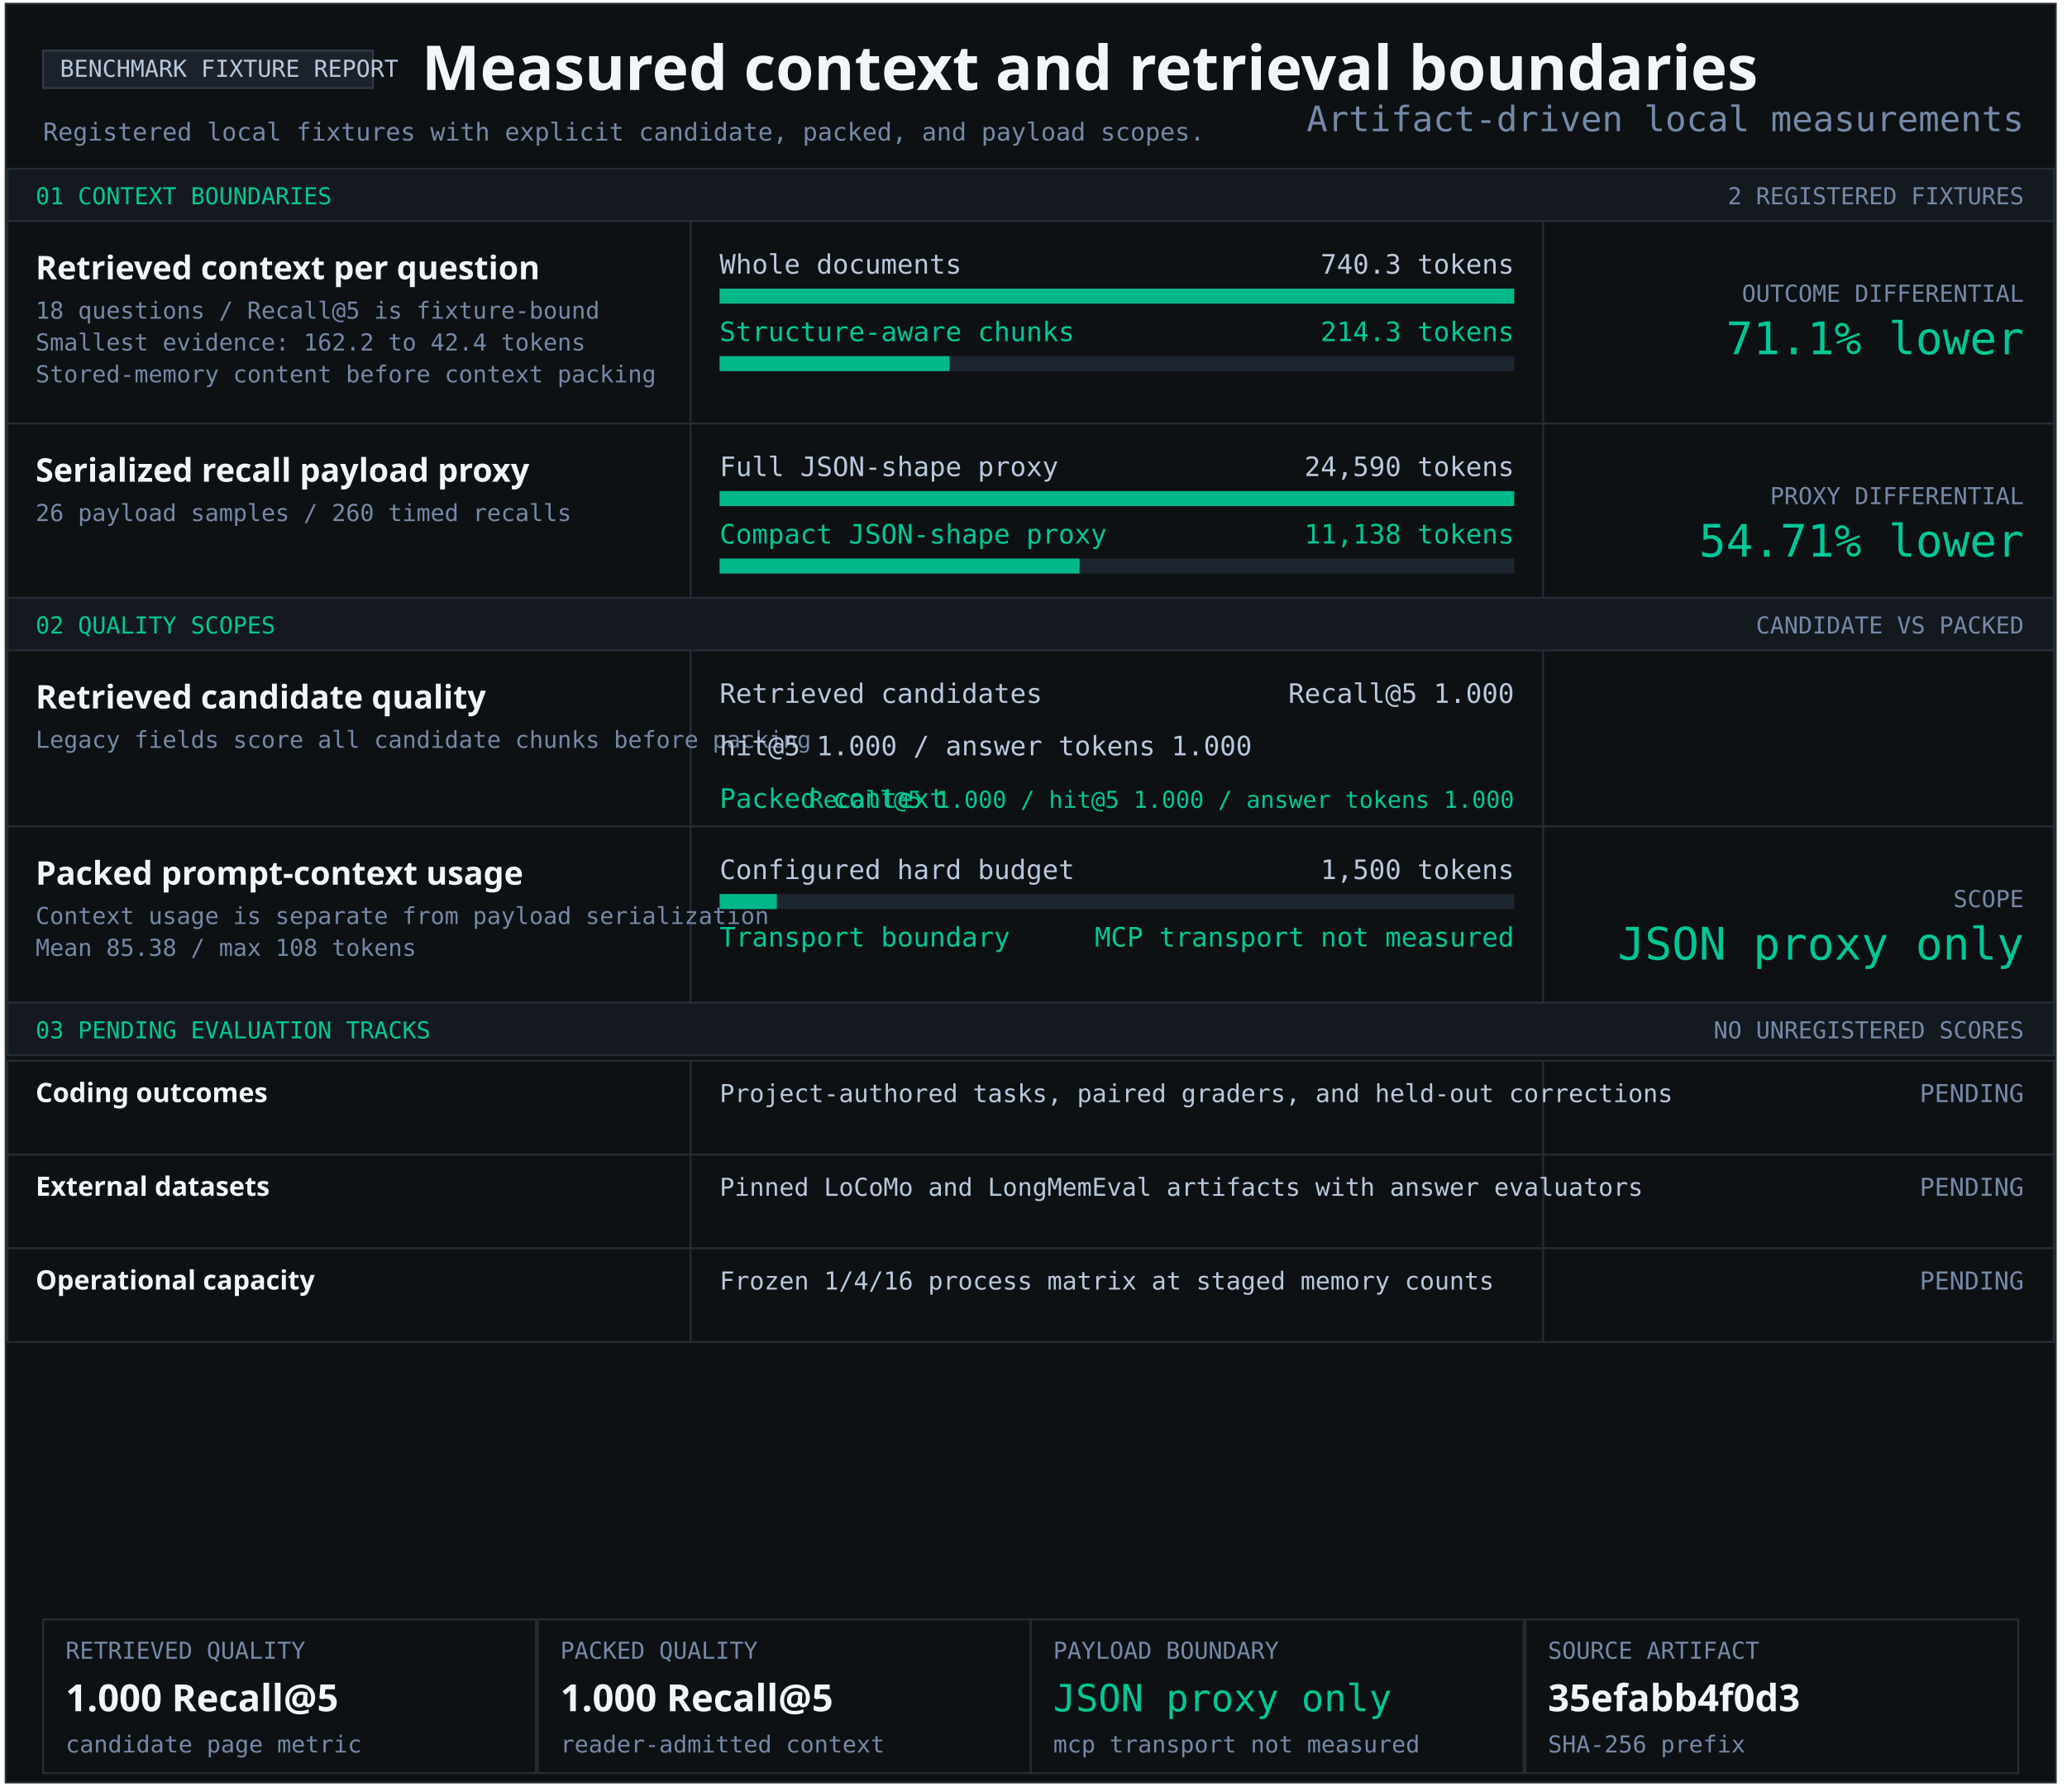
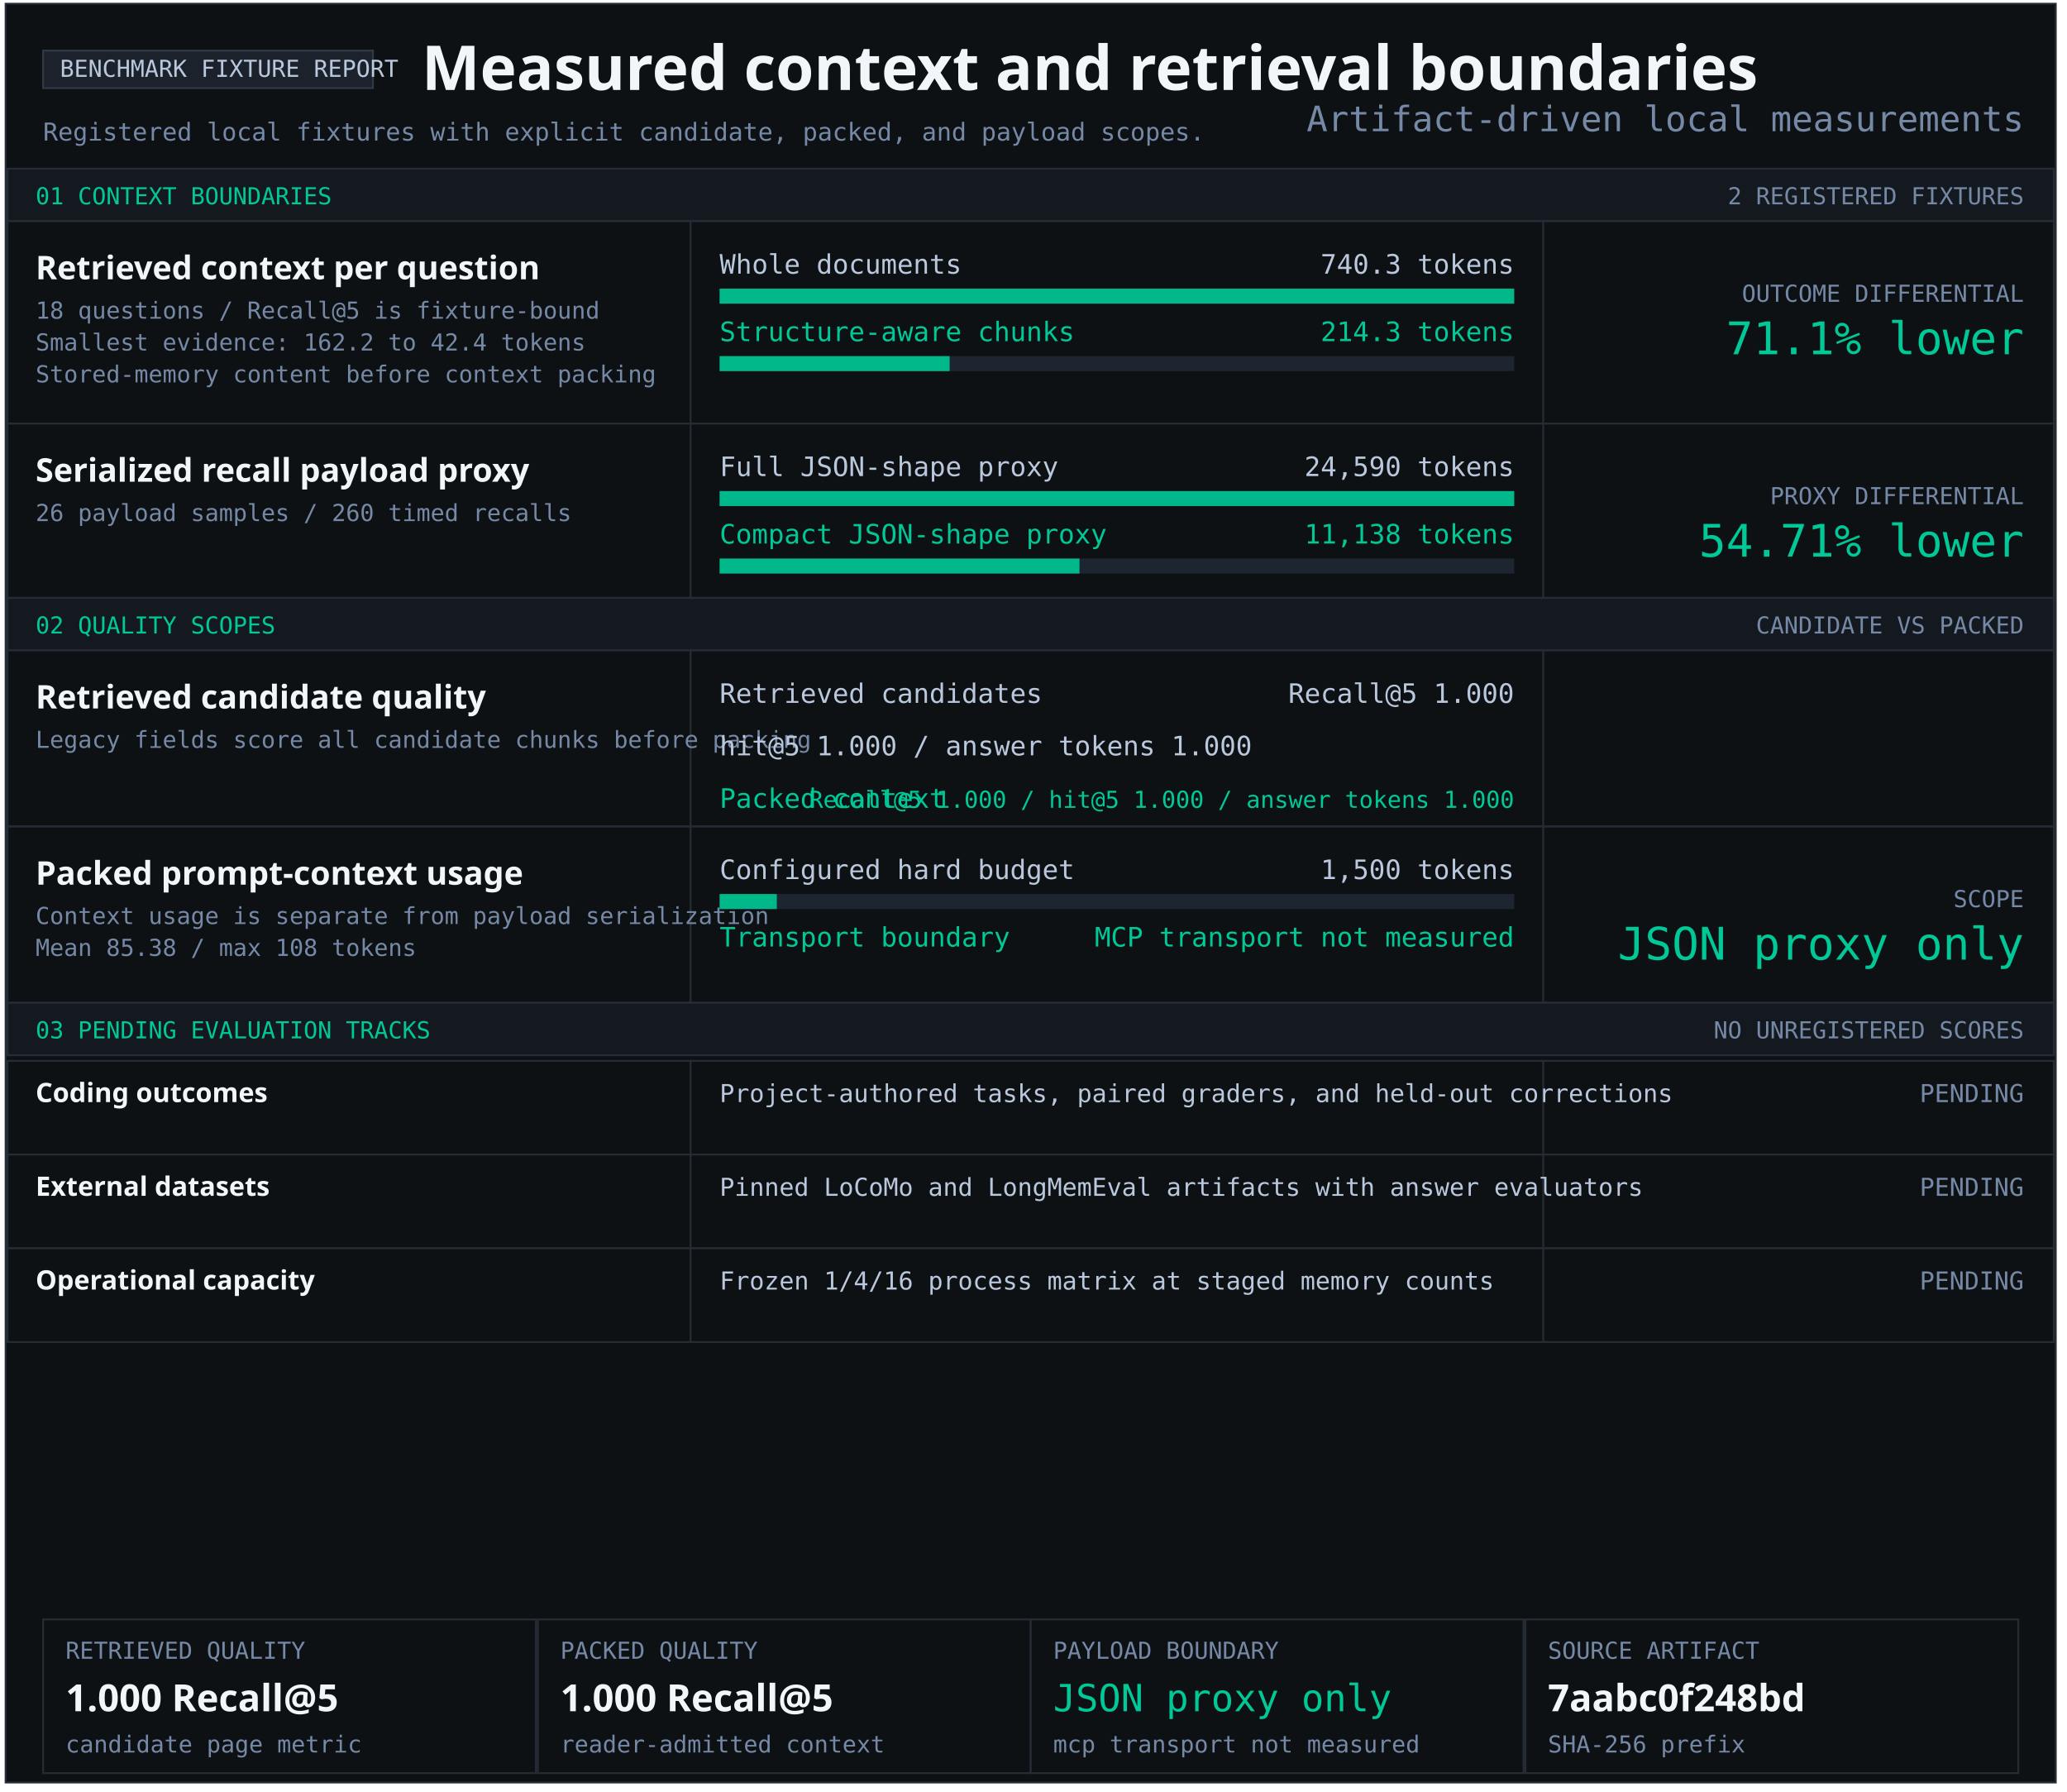
<svg xmlns="http://www.w3.org/2000/svg" width="1103" height="956" viewBox="0 0 1103 956" role="img" aria-labelledby="title desc">
  <style>text{font-family:Consolas,monospace;fill:#b9c8dc} .heading{font-family:Segoe UI,sans-serif;font-weight:700;fill:#f2f5f9} .green{fill:#00c896}.muted{fill:#7589a7}</style>
  <rect x="3" y="2" width="1094" height="949" fill="#0e1114" stroke="#252c36" />
  <rect x="23" y="27" width="176" height="20" fill="#1c222b" stroke="#303a47" />
  <text x="32" y="41" font-size="12.5" text-anchor="start">BENCHMARK FIXTURE REPORT</text>
  <text x="225" y="48" font-size="33" class="heading" text-anchor="start">Measured context and retrieval boundaries</text>
  <text x="23" y="75" font-size="13.2" class="muted" text-anchor="start">Registered local fixtures with explicit candidate, packed, and payload scopes.</text>
  <rect x="4" y="90" width="1092" height="28" fill="#141920" stroke="#252c36" />
  <text x="19" y="109" font-size="12.5" class="green" text-anchor="start">01 CONTEXT BOUNDARIES</text>
  <text x="1080" y="109" font-size="12.5" class="muted" text-anchor="end">2 REGISTERED FIXTURES</text>
  <rect x="4" y="118" width="1092" height="108" fill="#0e1114" stroke="#252c36" />
  <rect x="368" y="118" width="1" height="108" fill="#252c36" />
  <rect x="823" y="118" width="1" height="108" fill="#252c36" />
  <g aria-label="Structure-aware chunking; 740.3 to 214.3 tokens">
    <text x="19" y="149" font-size="17.4" class="heading" text-anchor="start">Retrieved context per question</text>
    <text x="19" y="170" font-size="12.5" class="muted" text-anchor="start">18 questions / Recall@5 is fixture-bound</text>
    <text x="19" y="187" font-size="12.5" class="muted" text-anchor="start">Smallest evidence: 162.2 to 42.4 tokens</text>
    <text x="19" y="204" font-size="12.5" class="muted" text-anchor="start">Stored-memory content before context packing</text>
    <text x="384" y="146" font-size="14.3" text-anchor="start">Whole documents</text>
    <text x="808" y="146" font-size="14.3" text-anchor="end">740.3 tokens</text>
    <rect x="384" y="154" width="424" height="8" fill="#1d2530" />
    <rect x="384" y="154" width="424.00" height="8" fill="#00b889" />
    <text x="384" y="182" font-size="14.3" class="green" text-anchor="start">Structure-aware chunks</text>
    <text x="808" y="182" font-size="14.3" class="green" text-anchor="end">214.3 tokens</text>
    <rect x="384" y="190" width="424" height="8" fill="#1d2530" />
    <rect x="384" y="190" width="122.74" height="8" fill="#00b889" />
    <text x="1080" y="161" font-size="12.5" class="muted" text-anchor="end">OUTCOME DIFFERENTIAL</text>
    <text x="1080" y="189" font-size="24" class="green" text-anchor="end">71.1% lower</text>
  </g>
  <rect x="4" y="226" width="1092" height="93" fill="#0e1114" stroke="#252c36" />
  <rect x="368" y="226" width="1" height="93" fill="#252c36" />
  <rect x="823" y="226" width="1" height="93" fill="#252c36" />
  <g aria-label="Serialized JSON-shape payload proxy; 24,590 full; 11,138 compact">
    <text x="19" y="257" font-size="17.4" class="heading" text-anchor="start">Serialized recall payload proxy</text>
    <text x="19" y="278" font-size="12.5" class="muted" text-anchor="start">26 payload samples / 260 timed recalls</text>
    <text x="384" y="254" font-size="14.3" text-anchor="start">Full JSON-shape proxy</text>
    <text x="808" y="254" font-size="14.3" text-anchor="end">24,590 tokens</text>
    <rect x="384" y="262" width="424" height="8" fill="#1d2530" />
    <rect x="384" y="262" width="424.00" height="8" fill="#00b889" />
    <text x="384" y="290" font-size="14.3" class="green" text-anchor="start">Compact JSON-shape proxy</text>
    <text x="808" y="290" font-size="14.3" class="green" text-anchor="end">11,138 tokens</text>
    <rect x="384" y="298" width="424" height="8" fill="#1d2530" />
    <rect x="384" y="298" width="192.05" height="8" fill="#00b889" />
    <text x="1080" y="269" font-size="12.5" class="muted" text-anchor="end">PROXY DIFFERENTIAL</text>
    <text x="1080" y="297" font-size="24" class="green" text-anchor="end">54.71% lower</text>
  </g>
  <rect x="4" y="319" width="1092" height="28" fill="#141920" stroke="#252c36" />
  <text x="19" y="338" font-size="12.5" class="green" text-anchor="start">02 QUALITY SCOPES</text>
  <text x="1080" y="338" font-size="12.5" class="muted" text-anchor="end">CANDIDATE VS PACKED</text>
  <rect x="4" y="347" width="1092" height="94" fill="#0e1114" stroke="#252c36" />
  <rect x="368" y="347" width="1" height="94" fill="#252c36" />
  <rect x="823" y="347" width="1" height="94" fill="#252c36" />
  <g aria-label="Retrieved candidate quality and packed context quality">
    <text x="19" y="378" font-size="17.4" class="heading" text-anchor="start">Retrieved candidate quality</text>
    <text x="19" y="399" font-size="12.5" class="muted" text-anchor="start">Legacy fields score all candidate chunks before packing</text>
    <text x="384" y="375" font-size="14.3" text-anchor="start">Retrieved candidates</text>
    <text x="808" y="375" font-size="14.3" text-anchor="end">Recall@5 1.000</text>
    <text x="384" y="403" font-size="14.3" text-anchor="start">hit@5 1.000 / answer tokens 1.000</text>
    <text x="384" y="431" font-size="14.3" class="green" text-anchor="start">Packed context</text>
    <text x="808" y="431" font-size="12.5" class="green" text-anchor="end">Recall@5 1.000 / hit@5 1.000 / answer tokens 1.000</text>
  </g>
  <rect x="4" y="441" width="1092" height="94" fill="#0e1114" stroke="#252c36" />
  <rect x="368" y="441" width="1" height="94" fill="#252c36" />
  <rect x="823" y="441" width="1" height="94" fill="#252c36" />
  <text x="19" y="472" font-size="17.4" class="heading" text-anchor="start">Packed prompt-context usage</text>
  <text x="19" y="493" font-size="12.5" class="muted" text-anchor="start">Context usage is separate from payload serialization</text>
  <text x="19" y="510" font-size="12.5" class="muted" text-anchor="start">Mean 85.38 / max 108 tokens</text>
  <text x="384" y="469" font-size="14.3" text-anchor="start">Configured hard budget</text>
  <text x="808" y="469" font-size="14.3" text-anchor="end">1,500 tokens</text>
  <rect x="384" y="477" width="424" height="8" fill="#1d2530" />
  <rect x="384" y="477" width="30.53" height="8" fill="#00b889" />
  <text x="384" y="505" font-size="14.3" class="green" text-anchor="start">Transport boundary</text>
  <text x="808" y="505" font-size="14.3" class="green" text-anchor="end">MCP transport not measured</text>
  <text x="1080" y="484" font-size="12.5" class="muted" text-anchor="end">SCOPE</text>
  <text x="1080" y="512" font-size="24" class="green" text-anchor="end">JSON proxy only</text>
  <rect x="4" y="535" width="1092" height="28" fill="#141920" stroke="#252c36" />
  <text x="19" y="554" font-size="12.5" class="green" text-anchor="start">03 PENDING EVALUATION TRACKS</text>
  <text x="1080" y="554" font-size="12.5" class="muted" text-anchor="end">NO UNREGISTERED SCORES</text>
  <rect x="4" y="566" width="1092" height="50" fill="#0e1114" stroke="#252c36" />
  <rect x="368" y="566" width="1" height="50" fill="#252c36" />
  <rect x="823" y="566" width="1" height="50" fill="#252c36" />
  <text x="19" y="588" font-size="14.3" class="heading" text-anchor="start">Coding outcomes</text>
  <text x="384" y="588" font-size="13.2" text-anchor="start">Project-authored tasks, paired graders, and held-out corrections</text>
  <text x="1080" y="588" font-size="13.2" class="muted" text-anchor="end">PENDING</text>
  <rect x="4" y="616" width="1092" height="50" fill="#0e1114" stroke="#252c36" />
  <rect x="368" y="616" width="1" height="50" fill="#252c36" />
  <rect x="823" y="616" width="1" height="50" fill="#252c36" />
  <text x="19" y="638" font-size="14.3" class="heading" text-anchor="start">External datasets</text>
  <text x="384" y="638" font-size="13.2" text-anchor="start">Pinned LoCoMo and LongMemEval artifacts with answer evaluators</text>
  <text x="1080" y="638" font-size="13.2" class="muted" text-anchor="end">PENDING</text>
  <rect x="4" y="666" width="1092" height="50" fill="#0e1114" stroke="#252c36" />
  <rect x="368" y="666" width="1" height="50" fill="#252c36" />
  <rect x="823" y="666" width="1" height="50" fill="#252c36" />
  <text x="19" y="688" font-size="14.3" class="heading" text-anchor="start">Operational capacity</text>
  <text x="384" y="688" font-size="13.2" text-anchor="start">Frozen 1/4/16 process matrix at staged memory counts</text>
  <text x="1080" y="688" font-size="13.2" class="muted" text-anchor="end">PENDING</text>
  <rect x="23" y="864" width="263" height="82" fill="#0e1114" stroke="#252c36" />
  <text x="35" y="885" font-size="12.5" class="muted" text-anchor="start">RETRIEVED QUALITY</text>
  <text x="35" y="913" font-size="20" class="heading" text-anchor="start">1.000 Recall@5</text>
  <text x="35" y="935" font-size="12.5" class="muted" text-anchor="start">candidate page metric</text>
  <rect x="287" y="864" width="263" height="82" fill="#0e1114" stroke="#252c36" />
  <text x="299" y="885" font-size="12.5" class="muted" text-anchor="start">PACKED QUALITY</text>
  <text x="299" y="913" font-size="20" class="heading" text-anchor="start">1.000 Recall@5</text>
  <text x="299" y="935" font-size="12.5" class="muted" text-anchor="start">reader-admitted context</text>
  <rect x="550" y="864" width="263" height="82" fill="#0e1114" stroke="#252c36" />
  <text x="562" y="885" font-size="12.5" class="muted" text-anchor="start">PAYLOAD BOUNDARY</text>
  <text x="562" y="913" font-size="20" class="green" text-anchor="start">JSON proxy only</text>
  <text x="562" y="935" font-size="12.5" class="muted" text-anchor="start">mcp transport not measured</text>
  <rect x="814" y="864" width="263" height="82" fill="#0e1114" stroke="#252c36" />
  <text x="826" y="885" font-size="12.5" class="muted" text-anchor="start">SOURCE ARTIFACT</text>
-   <text x="826" y="913" font-size="20" class="heading" text-anchor="start">35efabb4f0d3</text>
+   <text x="826" y="913" font-size="20" class="heading" text-anchor="start">7aabc0f248bd</text>
  <text x="826" y="935" font-size="12.5" class="muted" text-anchor="start">SHA-256 prefix</text>
  <text x="1080" y="70" font-size="18.7" class="muted" text-anchor="end">Artifact-driven local measurements</text>
</svg>
